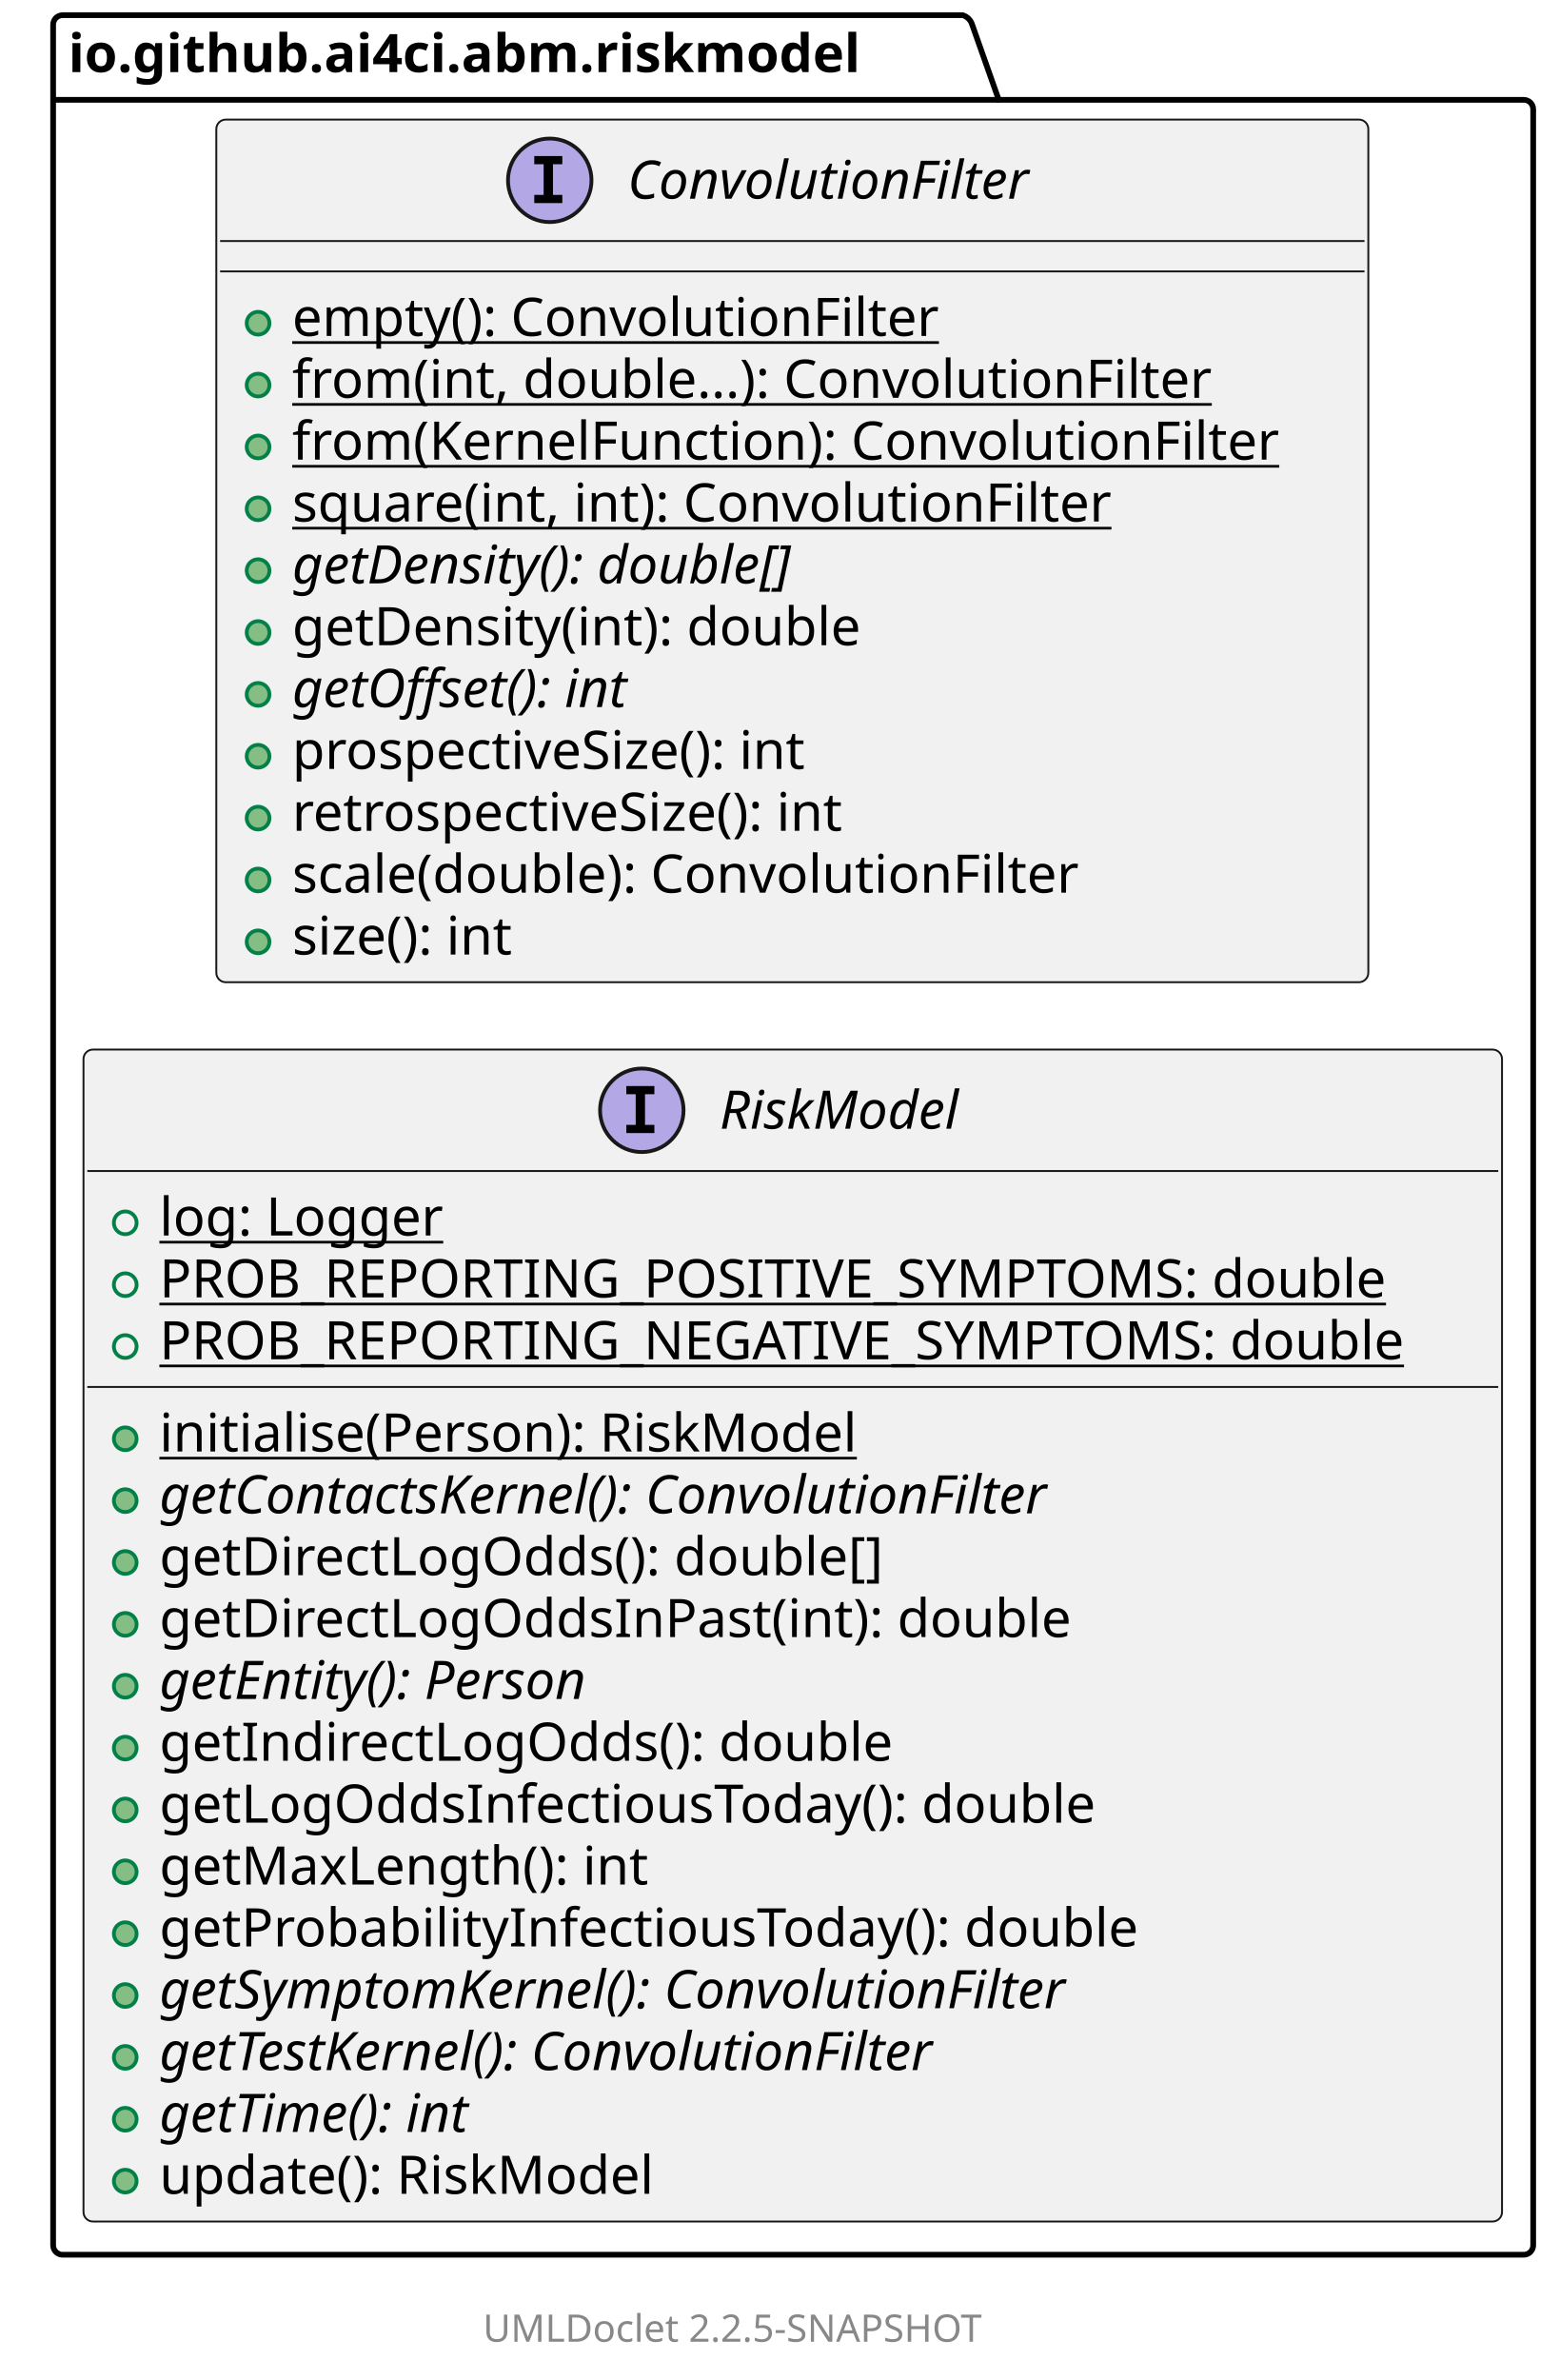
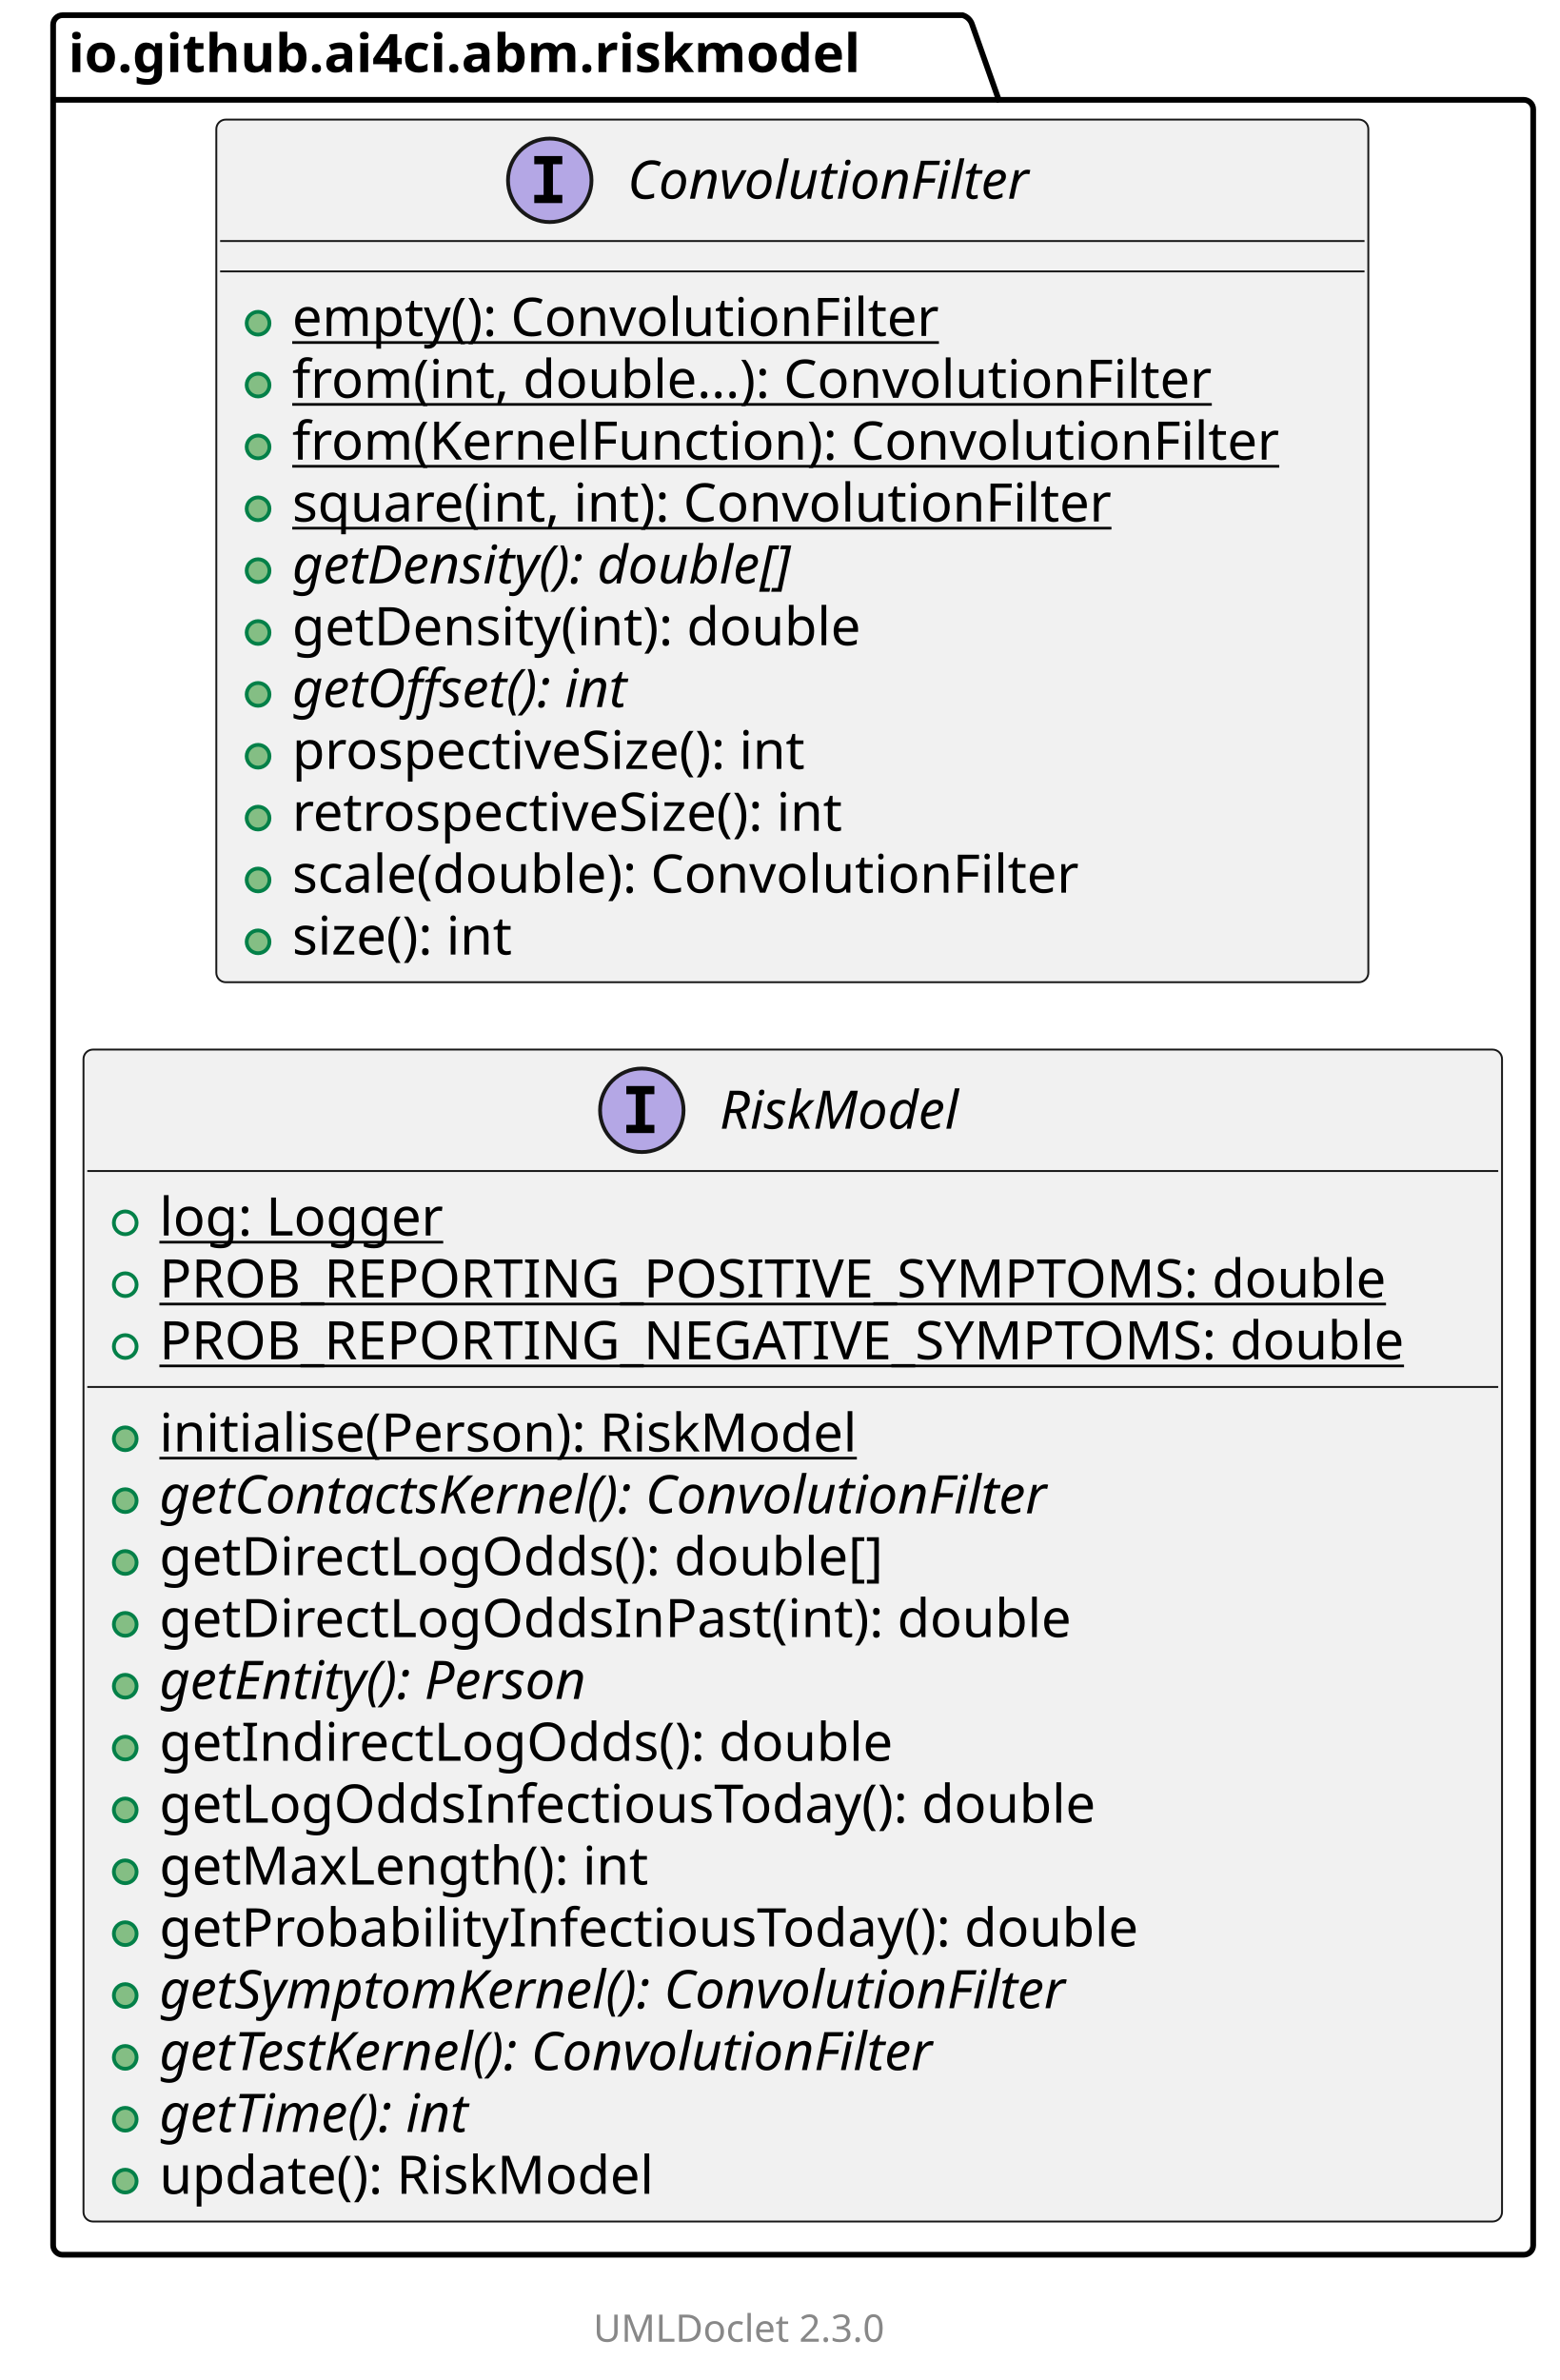
<svg xmlns="http://www.w3.org/2000/svg" xmlns:xlink="http://www.w3.org/1999/xlink" contentStyleType="text/css" data-diagram-type="CLASS" height="627px" preserveAspectRatio="none" style="width:411px;height:627px;background:#FFFFFF;" version="1.1" viewBox="0 0 411 627" width="411px" zoomAndPan="magnify">
  <defs />
  <g>
    <g class="cluster" data-qualified-name="io.github.ai4ci.abm.riskmodel" data-source-line="11" id="ent0002">
      <path d="M16.5,4 L253.668,4 A3.75,3.75 0 0 1 256.168,6.5 L263.168,26.297 L401.5,26.297 A2.5,2.5 0 0 1 404,28.797 L404,591.5 A2.5,2.5 0 0 1 401.5,594 L16.5,594 A2.5,2.5 0 0 1 14,591.5 L14,6.5 A2.5,2.5 0 0 1 16.5,4" fill="none" style="stroke:#000000;stroke-width:1.5;" />
      <line style="stroke:#000000;stroke-width:1.5;" x1="14" x2="263.168" y1="26.297" y2="26.297" />
      <text fill="#000000" font-family="sans-serif" font-size="14" font-weight="bold" lengthAdjust="spacing" textLength="236.168" x="18" y="18.995">io.github.ai4ci.abm.riskmodel</text>
    </g>
    <g class="entity" data-qualified-name="io.github.ai4ci.abm.riskmodel..ConvolutionFilter" data-source-line="13" id="ent0003">
      <a href="ConvolutionFilter.html" target="_top" title="ConvolutionFilter.html" xlink:actuate="onRequest" xlink:href="ConvolutionFilter.html" xlink:show="new" xlink:title="ConvolutionFilter.html" xlink:type="simple">
        <rect fill="#F1F1F1" height="227.266" rx="2.5" ry="2.5" style="stroke:#181818;stroke-width:0.5;" width="303.553" x="57" y="31.5" />
        <ellipse cx="144.859" cy="47.5" fill="#B4A7E5" rx="11" ry="11" style="stroke:#181818;stroke-width:1;" />
        <path d="M140.781,43.266 L140.781,41.109 L148.171,41.109 L148.171,43.266 L145.703,43.266 L145.703,51.344 L148.171,51.344 L148.171,53.5 L140.781,53.5 L140.781,51.344 L143.25,51.344 L143.25,43.266 L140.781,43.266 Z " fill="#000000" />
        <text fill="#000000" font-family="sans-serif" font-size="14" font-style="italic" lengthAdjust="spacing" textLength="119.335" x="165.359" y="52.347">ConvolutionFilter</text>
        <line style="stroke:#181818;stroke-width:0.5;" x1="58" x2="359.553" y1="63.5" y2="63.5" />
        <line style="stroke:#181818;stroke-width:0.5;" x1="58" x2="359.553" y1="71.5" y2="71.5" />
      </a>
      <g data-visibility-modifier="PUBLIC_METHOD">
        <a href="ConvolutionFilter.html" target="_top" title="ConvolutionFilter.html" xlink:actuate="onRequest" xlink:href="ConvolutionFilter.html" xlink:show="new" xlink:title="ConvolutionFilter.html" xlink:type="simple">
          <ellipse cx="68" cy="85.148" fill="#84BE84" rx="3" ry="3" style="stroke:#038048;stroke-width:1;" />
        </a>
      </g>
      <a href="ConvolutionFilter.html" target="_top" title="ConvolutionFilter.html" xlink:actuate="onRequest" xlink:href="ConvolutionFilter.html" xlink:show="new" xlink:title="ConvolutionFilter.html" xlink:type="simple">
        <text fill="#000000" font-family="sans-serif" font-size="14" lengthAdjust="spacing" text-decoration="underline" textLength="184.338" x="77" y="88.495">empty(): ConvolutionFilter</text>
      </a>
      <g data-visibility-modifier="PUBLIC_METHOD">
        <a href="ConvolutionFilter.html" target="_top" title="ConvolutionFilter.html" xlink:actuate="onRequest" xlink:href="ConvolutionFilter.html" xlink:show="new" xlink:title="ConvolutionFilter.html" xlink:type="simple">
          <ellipse cx="68" cy="101.445" fill="#84BE84" rx="3" ry="3" style="stroke:#038048;stroke-width:1;" />
        </a>
      </g>
      <a href="ConvolutionFilter.html" target="_top" title="ConvolutionFilter.html" xlink:actuate="onRequest" xlink:href="ConvolutionFilter.html" xlink:show="new" xlink:title="ConvolutionFilter.html" xlink:type="simple">
        <text fill="#000000" font-family="sans-serif" font-size="14" lengthAdjust="spacing" text-decoration="underline" textLength="260.531" x="77" y="104.792">from(int, double...): ConvolutionFilter</text>
      </a>
      <g data-visibility-modifier="PUBLIC_METHOD">
        <a href="ConvolutionFilter.html" target="_top" title="ConvolutionFilter.html" xlink:actuate="onRequest" xlink:href="ConvolutionFilter.html" xlink:show="new" xlink:title="ConvolutionFilter.html" xlink:type="simple">
          <ellipse cx="68" cy="117.742" fill="#84BE84" rx="3" ry="3" style="stroke:#038048;stroke-width:1;" />
        </a>
      </g>
      <a href="ConvolutionFilter.html" target="_top" title="ConvolutionFilter.html" xlink:actuate="onRequest" xlink:href="ConvolutionFilter.html" xlink:show="new" xlink:title="ConvolutionFilter.html" xlink:type="simple">
        <text fill="#000000" font-family="sans-serif" font-size="14" lengthAdjust="spacing" text-decoration="underline" textLength="277.553" x="77" y="121.089">from(KernelFunction): ConvolutionFilter</text>
      </a>
      <g data-visibility-modifier="PUBLIC_METHOD">
        <a href="ConvolutionFilter.html" target="_top" title="ConvolutionFilter.html" xlink:actuate="onRequest" xlink:href="ConvolutionFilter.html" xlink:show="new" xlink:title="ConvolutionFilter.html" xlink:type="simple">
          <ellipse cx="68" cy="134.039" fill="#84BE84" rx="3" ry="3" style="stroke:#038048;stroke-width:1;" />
        </a>
      </g>
      <a href="ConvolutionFilter.html" target="_top" title="ConvolutionFilter.html" xlink:actuate="onRequest" xlink:href="ConvolutionFilter.html" xlink:show="new" xlink:title="ConvolutionFilter.html" xlink:type="simple">
        <text fill="#000000" font-family="sans-serif" font-size="14" lengthAdjust="spacing" text-decoration="underline" textLength="232.832" x="77" y="137.386">square(int, int): ConvolutionFilter</text>
      </a>
      <g data-visibility-modifier="PUBLIC_METHOD">
        <a href="ConvolutionFilter.html" target="_top" title="ConvolutionFilter.html" xlink:actuate="onRequest" xlink:href="ConvolutionFilter.html" xlink:show="new" xlink:title="ConvolutionFilter.html" xlink:type="simple">
          <ellipse cx="68" cy="150.336" fill="#84BE84" rx="3" ry="3" style="stroke:#038048;stroke-width:1;" />
        </a>
      </g>
      <a href="ConvolutionFilter.html" target="_top" title="ConvolutionFilter.html" xlink:actuate="onRequest" xlink:href="ConvolutionFilter.html" xlink:show="new" xlink:title="ConvolutionFilter.html" xlink:type="simple">
        <text fill="#000000" font-family="sans-serif" font-size="14" font-style="italic" lengthAdjust="spacing" textLength="154.943" x="77" y="153.683">getDensity(): double[]</text>
      </a>
      <g data-visibility-modifier="PUBLIC_METHOD">
        <a href="ConvolutionFilter.html" target="_top" title="ConvolutionFilter.html" xlink:actuate="onRequest" xlink:href="ConvolutionFilter.html" xlink:show="new" xlink:title="ConvolutionFilter.html" xlink:type="simple">
          <ellipse cx="68" cy="166.633" fill="#84BE84" rx="3" ry="3" style="stroke:#038048;stroke-width:1;" />
        </a>
      </g>
      <a href="ConvolutionFilter.html" target="_top" title="ConvolutionFilter.html" xlink:actuate="onRequest" xlink:href="ConvolutionFilter.html" xlink:show="new" xlink:title="ConvolutionFilter.html" xlink:type="simple">
        <text fill="#000000" font-family="sans-serif" font-size="14" lengthAdjust="spacing" textLength="162.272" x="77" y="169.98">getDensity(int): double</text>
      </a>
      <g data-visibility-modifier="PUBLIC_METHOD">
        <a href="ConvolutionFilter.html" target="_top" title="ConvolutionFilter.html" xlink:actuate="onRequest" xlink:href="ConvolutionFilter.html" xlink:show="new" xlink:title="ConvolutionFilter.html" xlink:type="simple">
          <ellipse cx="68" cy="182.93" fill="#84BE84" rx="3" ry="3" style="stroke:#038048;stroke-width:1;" />
        </a>
      </g>
      <a href="ConvolutionFilter.html" target="_top" title="ConvolutionFilter.html" xlink:actuate="onRequest" xlink:href="ConvolutionFilter.html" xlink:show="new" xlink:title="ConvolutionFilter.html" xlink:type="simple">
        <text fill="#000000" font-family="sans-serif" font-size="14" font-style="italic" lengthAdjust="spacing" textLength="103.606" x="77" y="186.276">getOffset(): int</text>
      </a>
      <g data-visibility-modifier="PUBLIC_METHOD">
        <a href="ConvolutionFilter.html" target="_top" title="ConvolutionFilter.html" xlink:actuate="onRequest" xlink:href="ConvolutionFilter.html" xlink:show="new" xlink:title="ConvolutionFilter.html" xlink:type="simple">
          <ellipse cx="68" cy="199.227" fill="#84BE84" rx="3" ry="3" style="stroke:#038048;stroke-width:1;" />
        </a>
      </g>
      <a href="ConvolutionFilter.html" target="_top" title="ConvolutionFilter.html" xlink:actuate="onRequest" xlink:href="ConvolutionFilter.html" xlink:show="new" xlink:title="ConvolutionFilter.html" xlink:type="simple">
        <text fill="#000000" font-family="sans-serif" font-size="14" lengthAdjust="spacing" textLength="149.058" x="77" y="202.573">prospectiveSize(): int</text>
      </a>
      <g data-visibility-modifier="PUBLIC_METHOD">
        <a href="ConvolutionFilter.html" target="_top" title="ConvolutionFilter.html" xlink:actuate="onRequest" xlink:href="ConvolutionFilter.html" xlink:show="new" xlink:title="ConvolutionFilter.html" xlink:type="simple">
          <ellipse cx="68" cy="215.523" fill="#84BE84" rx="3" ry="3" style="stroke:#038048;stroke-width:1;" />
        </a>
      </g>
      <a href="ConvolutionFilter.html" target="_top" title="ConvolutionFilter.html" xlink:actuate="onRequest" xlink:href="ConvolutionFilter.html" xlink:show="new" xlink:title="ConvolutionFilter.html" xlink:type="simple">
        <text fill="#000000" font-family="sans-serif" font-size="14" lengthAdjust="spacing" textLength="160.029" x="77" y="218.87">retrospectiveSize(): int</text>
      </a>
      <g data-visibility-modifier="PUBLIC_METHOD">
        <a href="ConvolutionFilter.html" target="_top" title="ConvolutionFilter.html" xlink:actuate="onRequest" xlink:href="ConvolutionFilter.html" xlink:show="new" xlink:title="ConvolutionFilter.html" xlink:type="simple">
          <ellipse cx="68" cy="231.82" fill="#84BE84" rx="3" ry="3" style="stroke:#038048;stroke-width:1;" />
        </a>
      </g>
      <a href="ConvolutionFilter.html" target="_top" title="ConvolutionFilter.html" xlink:actuate="onRequest" xlink:href="ConvolutionFilter.html" xlink:show="new" xlink:title="ConvolutionFilter.html" xlink:type="simple">
        <text fill="#000000" font-family="sans-serif" font-size="14" lengthAdjust="spacing" textLength="223.214" x="77" y="235.167">scale(double): ConvolutionFilter</text>
      </a>
      <g data-visibility-modifier="PUBLIC_METHOD">
        <a href="ConvolutionFilter.html" target="_top" title="ConvolutionFilter.html" xlink:actuate="onRequest" xlink:href="ConvolutionFilter.html" xlink:show="new" xlink:title="ConvolutionFilter.html" xlink:type="simple">
          <ellipse cx="68" cy="248.117" fill="#84BE84" rx="3" ry="3" style="stroke:#038048;stroke-width:1;" />
        </a>
      </g>
      <a href="ConvolutionFilter.html" target="_top" title="ConvolutionFilter.html" xlink:actuate="onRequest" xlink:href="ConvolutionFilter.html" xlink:show="new" xlink:title="ConvolutionFilter.html" xlink:type="simple">
        <text fill="#000000" font-family="sans-serif" font-size="14" lengthAdjust="spacing" textLength="65.488" x="77" y="251.464">size(): int</text>
      </a>
    </g>
    <g class="entity" data-qualified-name="io.github.ai4ci.abm.riskmodel..RiskModel" data-source-line="27" id="ent0004">
      <a href="RiskModel.html" target="_top" title="RiskModel.html" xlink:actuate="onRequest" xlink:href="RiskModel.html" xlink:show="new" xlink:title="RiskModel.html" xlink:type="simple">
        <rect fill="#F1F1F1" height="308.75" rx="2.5" ry="2.5" style="stroke:#181818;stroke-width:0.5;" width="373.785" x="22" y="276.5" />
        <ellipse cx="169.116" cy="292.5" fill="#B4A7E5" rx="11" ry="11" style="stroke:#181818;stroke-width:1;" />
        <path d="M165.038,288.266 L165.038,286.109 L172.429,286.109 L172.429,288.266 L169.96,288.266 L169.96,296.344 L172.429,296.344 L172.429,298.5 L165.038,298.5 L165.038,296.344 L167.507,296.344 L167.507,288.266 L165.038,288.266 Z " fill="#000000" />
        <text fill="#000000" font-family="sans-serif" font-size="14" font-style="italic" lengthAdjust="spacing" textLength="71.053" x="189.616" y="297.347">RiskModel</text>
        <line style="stroke:#181818;stroke-width:0.5;" x1="23" x2="394.785" y1="308.5" y2="308.5" />
      </a>
      <g data-visibility-modifier="PUBLIC_FIELD">
        <a href="RiskModel.html" target="_top" title="RiskModel.html" xlink:actuate="onRequest" xlink:href="RiskModel.html" xlink:show="new" xlink:title="RiskModel.html" xlink:type="simple">
          <ellipse cx="33" cy="322.148" fill="none" rx="3" ry="3" style="stroke:#038048;stroke-width:1;" />
        </a>
      </g>
      <a href="RiskModel.html" target="_top" title="RiskModel.html" xlink:actuate="onRequest" xlink:href="RiskModel.html" xlink:show="new" xlink:title="RiskModel.html" xlink:type="simple">
        <text fill="#000000" font-family="sans-serif" font-size="14" lengthAdjust="spacing" text-decoration="underline" textLength="79.017" x="42" y="325.495">log: Logger</text>
      </a>
      <g data-visibility-modifier="PUBLIC_FIELD">
        <a href="RiskModel.html" target="_top" title="RiskModel.html" xlink:actuate="onRequest" xlink:href="RiskModel.html" xlink:show="new" xlink:title="RiskModel.html" xlink:type="simple">
          <ellipse cx="33" cy="338.445" fill="none" rx="3" ry="3" style="stroke:#038048;stroke-width:1;" />
        </a>
      </g>
      <a href="RiskModel.html" target="_top" title="RiskModel.html" xlink:actuate="onRequest" xlink:href="RiskModel.html" xlink:show="new" xlink:title="RiskModel.html" xlink:type="simple">
        <text fill="#000000" font-family="sans-serif" font-size="14" lengthAdjust="spacing" text-decoration="underline" textLength="340.519" x="42" y="341.792">PROB_REPORTING_POSITIVE_SYMPTOMS: double</text>
      </a>
      <g data-visibility-modifier="PUBLIC_FIELD">
        <a href="RiskModel.html" target="_top" title="RiskModel.html" xlink:actuate="onRequest" xlink:href="RiskModel.html" xlink:show="new" xlink:title="RiskModel.html" xlink:type="simple">
          <ellipse cx="33" cy="354.742" fill="none" rx="3" ry="3" style="stroke:#038048;stroke-width:1;" />
        </a>
      </g>
      <a href="RiskModel.html" target="_top" title="RiskModel.html" xlink:actuate="onRequest" xlink:href="RiskModel.html" xlink:show="new" xlink:title="RiskModel.html" xlink:type="simple">
        <text fill="#000000" font-family="sans-serif" font-size="14" lengthAdjust="spacing" text-decoration="underline" textLength="347.785" x="42" y="358.089">PROB_REPORTING_NEGATIVE_SYMPTOMS: double</text>
        <line style="stroke:#181818;stroke-width:0.5;" x1="23" x2="394.785" y1="365.391" y2="365.391" />
      </a>
      <g data-visibility-modifier="PUBLIC_METHOD">
        <a href="RiskModel.html" target="_top" title="RiskModel.html" xlink:actuate="onRequest" xlink:href="RiskModel.html" xlink:show="new" xlink:title="RiskModel.html" xlink:type="simple">
          <ellipse cx="33" cy="379.039" fill="#84BE84" rx="3" ry="3" style="stroke:#038048;stroke-width:1;" />
        </a>
      </g>
      <a href="RiskModel.html" target="_top" title="RiskModel.html" xlink:actuate="onRequest" xlink:href="RiskModel.html" xlink:show="new" xlink:title="RiskModel.html" xlink:type="simple">
        <text fill="#000000" font-family="sans-serif" font-size="14" lengthAdjust="spacing" text-decoration="underline" textLength="196.984" x="42" y="382.386">initialise(Person): RiskModel</text>
      </a>
      <g data-visibility-modifier="PUBLIC_METHOD">
        <a href="RiskModel.html" target="_top" title="RiskModel.html" xlink:actuate="onRequest" xlink:href="RiskModel.html" xlink:show="new" xlink:title="RiskModel.html" xlink:type="simple">
          <ellipse cx="33" cy="395.336" fill="#84BE84" rx="3" ry="3" style="stroke:#038048;stroke-width:1;" />
        </a>
      </g>
      <a href="RiskModel.html" target="_top" title="RiskModel.html" xlink:actuate="onRequest" xlink:href="RiskModel.html" xlink:show="new" xlink:title="RiskModel.html" xlink:type="simple">
        <text fill="#000000" font-family="sans-serif" font-size="14" font-style="italic" lengthAdjust="spacing" textLength="269.103" x="42" y="398.683">getContactsKernel(): ConvolutionFilter</text>
      </a>
      <g data-visibility-modifier="PUBLIC_METHOD">
        <a href="RiskModel.html" target="_top" title="RiskModel.html" xlink:actuate="onRequest" xlink:href="RiskModel.html" xlink:show="new" xlink:title="RiskModel.html" xlink:type="simple">
          <ellipse cx="33" cy="411.633" fill="#84BE84" rx="3" ry="3" style="stroke:#038048;stroke-width:1;" />
        </a>
      </g>
      <a href="RiskModel.html" target="_top" title="RiskModel.html" xlink:actuate="onRequest" xlink:href="RiskModel.html" xlink:show="new" xlink:title="RiskModel.html" xlink:type="simple">
        <text fill="#000000" font-family="sans-serif" font-size="14" lengthAdjust="spacing" textLength="205.283" x="42" y="414.979">getDirectLogOdds(): double[]</text>
      </a>
      <g data-visibility-modifier="PUBLIC_METHOD">
        <a href="RiskModel.html" target="_top" title="RiskModel.html" xlink:actuate="onRequest" xlink:href="RiskModel.html" xlink:show="new" xlink:title="RiskModel.html" xlink:type="simple">
          <ellipse cx="33" cy="427.93" fill="#84BE84" rx="3" ry="3" style="stroke:#038048;stroke-width:1;" />
        </a>
      </g>
      <a href="RiskModel.html" target="_top" title="RiskModel.html" xlink:actuate="onRequest" xlink:href="RiskModel.html" xlink:show="new" xlink:title="RiskModel.html" xlink:type="simple">
        <text fill="#000000" font-family="sans-serif" font-size="14" lengthAdjust="spacing" textLength="255.418" x="42" y="431.276">getDirectLogOddsInPast(int): double</text>
      </a>
      <g data-visibility-modifier="PUBLIC_METHOD">
        <a href="RiskModel.html" target="_top" title="RiskModel.html" xlink:actuate="onRequest" xlink:href="RiskModel.html" xlink:show="new" xlink:title="RiskModel.html" xlink:type="simple">
          <ellipse cx="33" cy="444.227" fill="#84BE84" rx="3" ry="3" style="stroke:#038048;stroke-width:1;" />
        </a>
      </g>
      <a href="RiskModel.html" target="_top" title="RiskModel.html" xlink:actuate="onRequest" xlink:href="RiskModel.html" xlink:show="new" xlink:title="RiskModel.html" xlink:type="simple">
        <text fill="#000000" font-family="sans-serif" font-size="14" font-style="italic" lengthAdjust="spacing" textLength="131.496" x="42" y="447.573">getEntity(): Person</text>
      </a>
      <g data-visibility-modifier="PUBLIC_METHOD">
        <a href="RiskModel.html" target="_top" title="RiskModel.html" xlink:actuate="onRequest" xlink:href="RiskModel.html" xlink:show="new" xlink:title="RiskModel.html" xlink:type="simple">
          <ellipse cx="33" cy="460.523" fill="#84BE84" rx="3" ry="3" style="stroke:#038048;stroke-width:1;" />
        </a>
      </g>
      <a href="RiskModel.html" target="_top" title="RiskModel.html" xlink:actuate="onRequest" xlink:href="RiskModel.html" xlink:show="new" xlink:title="RiskModel.html" xlink:type="simple">
        <text fill="#000000" font-family="sans-serif" font-size="14" lengthAdjust="spacing" textLength="205.468" x="42" y="463.87">getIndirectLogOdds(): double</text>
      </a>
      <g data-visibility-modifier="PUBLIC_METHOD">
        <a href="RiskModel.html" target="_top" title="RiskModel.html" xlink:actuate="onRequest" xlink:href="RiskModel.html" xlink:show="new" xlink:title="RiskModel.html" xlink:type="simple">
          <ellipse cx="33" cy="476.82" fill="#84BE84" rx="3" ry="3" style="stroke:#038048;stroke-width:1;" />
        </a>
      </g>
      <a href="RiskModel.html" target="_top" title="RiskModel.html" xlink:actuate="onRequest" xlink:href="RiskModel.html" xlink:show="new" xlink:title="RiskModel.html" xlink:type="simple">
        <text fill="#000000" font-family="sans-serif" font-size="14" lengthAdjust="spacing" textLength="263.354" x="42" y="480.167">getLogOddsInfectiousToday(): double</text>
      </a>
      <g data-visibility-modifier="PUBLIC_METHOD">
        <a href="RiskModel.html" target="_top" title="RiskModel.html" xlink:actuate="onRequest" xlink:href="RiskModel.html" xlink:show="new" xlink:title="RiskModel.html" xlink:type="simple">
          <ellipse cx="33" cy="493.117" fill="#84BE84" rx="3" ry="3" style="stroke:#038048;stroke-width:1;" />
        </a>
      </g>
      <a href="RiskModel.html" target="_top" title="RiskModel.html" xlink:actuate="onRequest" xlink:href="RiskModel.html" xlink:show="new" xlink:title="RiskModel.html" xlink:type="simple">
        <text fill="#000000" font-family="sans-serif" font-size="14" lengthAdjust="spacing" textLength="138.81" x="42" y="496.464">getMaxLength(): int</text>
      </a>
      <g data-visibility-modifier="PUBLIC_METHOD">
        <a href="RiskModel.html" target="_top" title="RiskModel.html" xlink:actuate="onRequest" xlink:href="RiskModel.html" xlink:show="new" xlink:title="RiskModel.html" xlink:type="simple">
          <ellipse cx="33" cy="509.414" fill="#84BE84" rx="3" ry="3" style="stroke:#038048;stroke-width:1;" />
        </a>
      </g>
      <a href="RiskModel.html" target="_top" title="RiskModel.html" xlink:actuate="onRequest" xlink:href="RiskModel.html" xlink:show="new" xlink:title="RiskModel.html" xlink:type="simple">
        <text fill="#000000" font-family="sans-serif" font-size="14" lengthAdjust="spacing" textLength="276.575" x="42" y="512.761">getProbabilityInfectiousToday(): double</text>
      </a>
      <g data-visibility-modifier="PUBLIC_METHOD">
        <a href="RiskModel.html" target="_top" title="RiskModel.html" xlink:actuate="onRequest" xlink:href="RiskModel.html" xlink:show="new" xlink:title="RiskModel.html" xlink:type="simple">
          <ellipse cx="33" cy="525.711" fill="#84BE84" rx="3" ry="3" style="stroke:#038048;stroke-width:1;" />
        </a>
      </g>
      <a href="RiskModel.html" target="_top" title="RiskModel.html" xlink:actuate="onRequest" xlink:href="RiskModel.html" xlink:show="new" xlink:title="RiskModel.html" xlink:type="simple">
        <text fill="#000000" font-family="sans-serif" font-size="14" font-style="italic" lengthAdjust="spacing" textLength="274.729" x="42" y="529.058">getSymptomKernel(): ConvolutionFilter</text>
      </a>
      <g data-visibility-modifier="PUBLIC_METHOD">
        <a href="RiskModel.html" target="_top" title="RiskModel.html" xlink:actuate="onRequest" xlink:href="RiskModel.html" xlink:show="new" xlink:title="RiskModel.html" xlink:type="simple">
          <ellipse cx="33" cy="542.008" fill="#84BE84" rx="3" ry="3" style="stroke:#038048;stroke-width:1;" />
        </a>
      </g>
      <a href="RiskModel.html" target="_top" title="RiskModel.html" xlink:actuate="onRequest" xlink:href="RiskModel.html" xlink:show="new" xlink:title="RiskModel.html" xlink:type="simple">
        <text fill="#000000" font-family="sans-serif" font-size="14" font-style="italic" lengthAdjust="spacing" textLength="237.289" x="42" y="545.355">getTestKernel(): ConvolutionFilter</text>
      </a>
      <g data-visibility-modifier="PUBLIC_METHOD">
        <a href="RiskModel.html" target="_top" title="RiskModel.html" xlink:actuate="onRequest" xlink:href="RiskModel.html" xlink:show="new" xlink:title="RiskModel.html" xlink:type="simple">
          <ellipse cx="33" cy="558.305" fill="#84BE84" rx="3" ry="3" style="stroke:#038048;stroke-width:1;" />
        </a>
      </g>
      <a href="RiskModel.html" target="_top" title="RiskModel.html" xlink:actuate="onRequest" xlink:href="RiskModel.html" xlink:show="new" xlink:title="RiskModel.html" xlink:type="simple">
        <text fill="#000000" font-family="sans-serif" font-size="14" font-style="italic" lengthAdjust="spacing" textLength="96.024" x="42" y="561.651">getTime(): int</text>
      </a>
      <g data-visibility-modifier="PUBLIC_METHOD">
        <a href="RiskModel.html" target="_top" title="RiskModel.html" xlink:actuate="onRequest" xlink:href="RiskModel.html" xlink:show="new" xlink:title="RiskModel.html" xlink:type="simple">
          <ellipse cx="33" cy="574.602" fill="#84BE84" rx="3" ry="3" style="stroke:#038048;stroke-width:1;" />
        </a>
      </g>
      <a href="RiskModel.html" target="_top" title="RiskModel.html" xlink:actuate="onRequest" xlink:href="RiskModel.html" xlink:show="new" xlink:title="RiskModel.html" xlink:type="simple">
        <text fill="#000000" font-family="sans-serif" font-size="14" lengthAdjust="spacing" textLength="140.472" x="42" y="577.948">update(): RiskModel</text>
      </a>
    </g>
    <g class="footer" data-source-line="54">
      <text fill="#888888" font-family="sans-serif" font-size="10" lengthAdjust="spacing" textLength="3.179" x="195.911" y="605.282"> </text>
      <a href="https://github.com/talsma-ict/umldoclet" target="_top" title="https://github.com/talsma-ict/umldoclet" xlink:actuate="onRequest" xlink:href="https://github.com/talsma-ict/umldoclet" xlink:show="new" xlink:title="https://github.com/talsma-ict/umldoclet" xlink:type="simple">
-         <text fill="#888888" font-family="sans-serif" font-size="10" lengthAdjust="spacing" textLength="140.464" x="127.268" y="616.923">UMLDoclet 2.2.5-SNAPSHOT</text>
+         <text fill="#888888" font-family="sans-serif" font-size="10" lengthAdjust="spacing" textLength="82.31" x="156.345" y="616.923">UMLDoclet 2.3.0</text>
      </a>
    </g>
  </g>
</svg>
